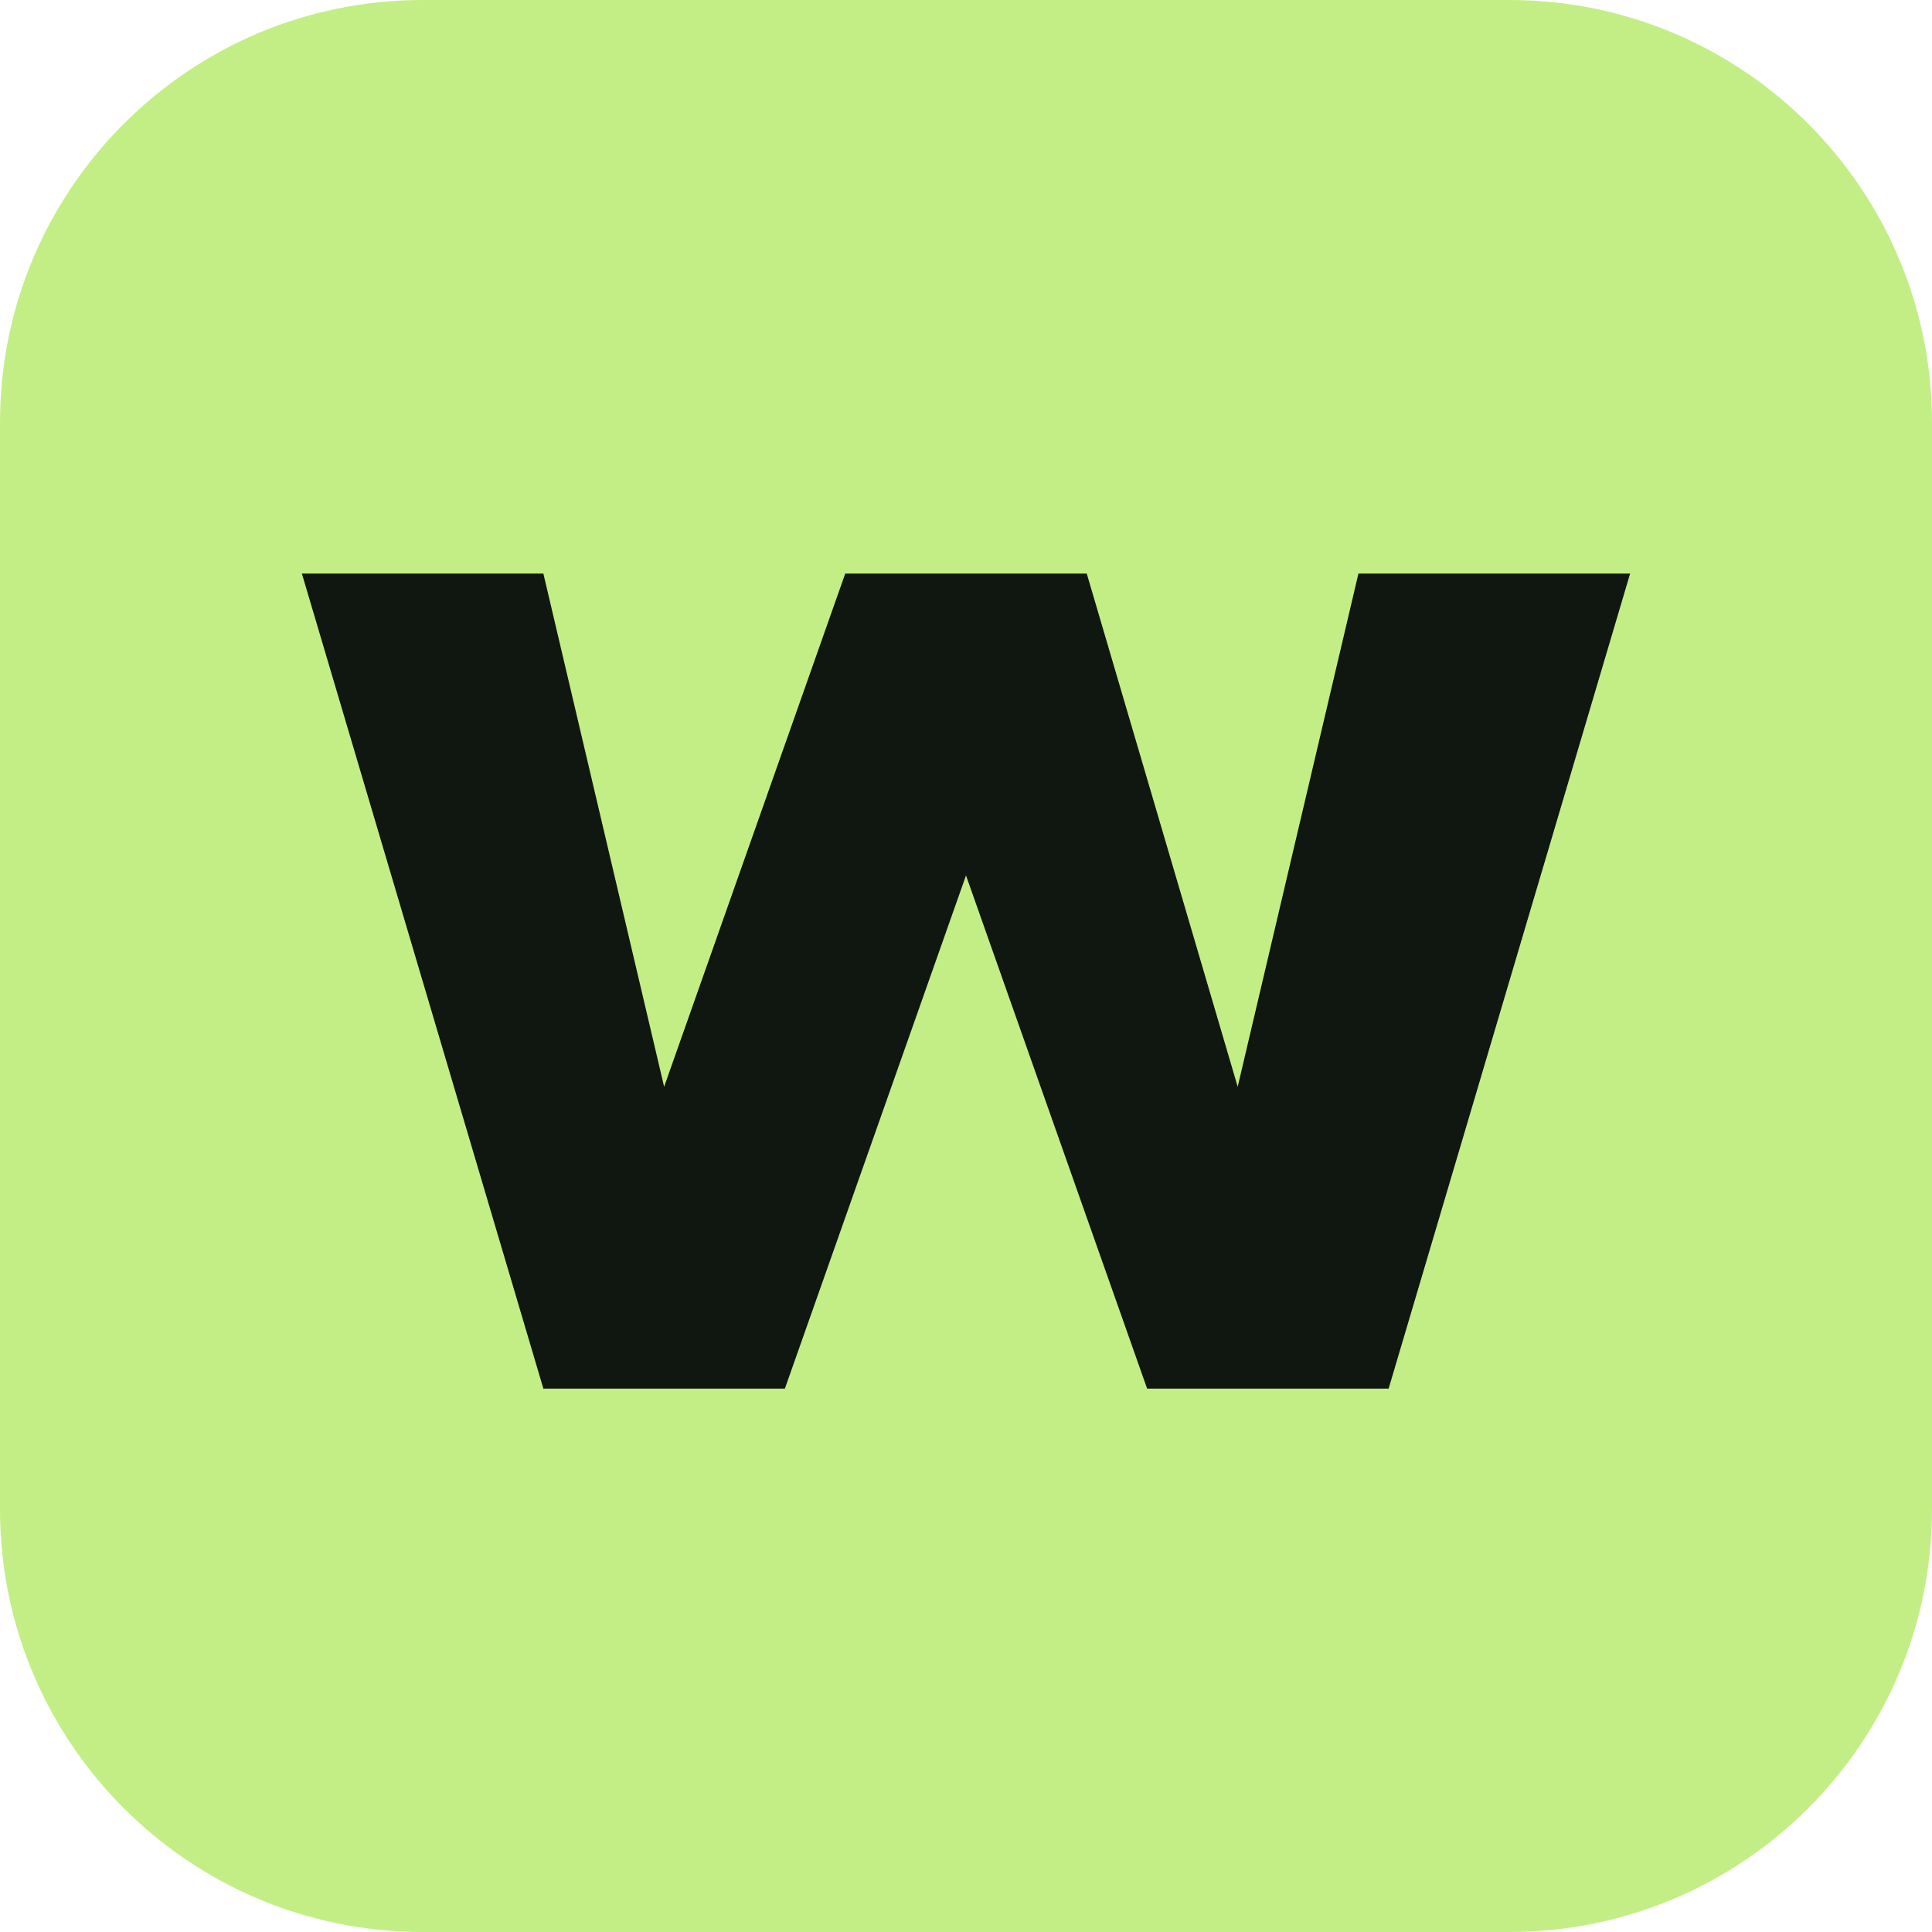
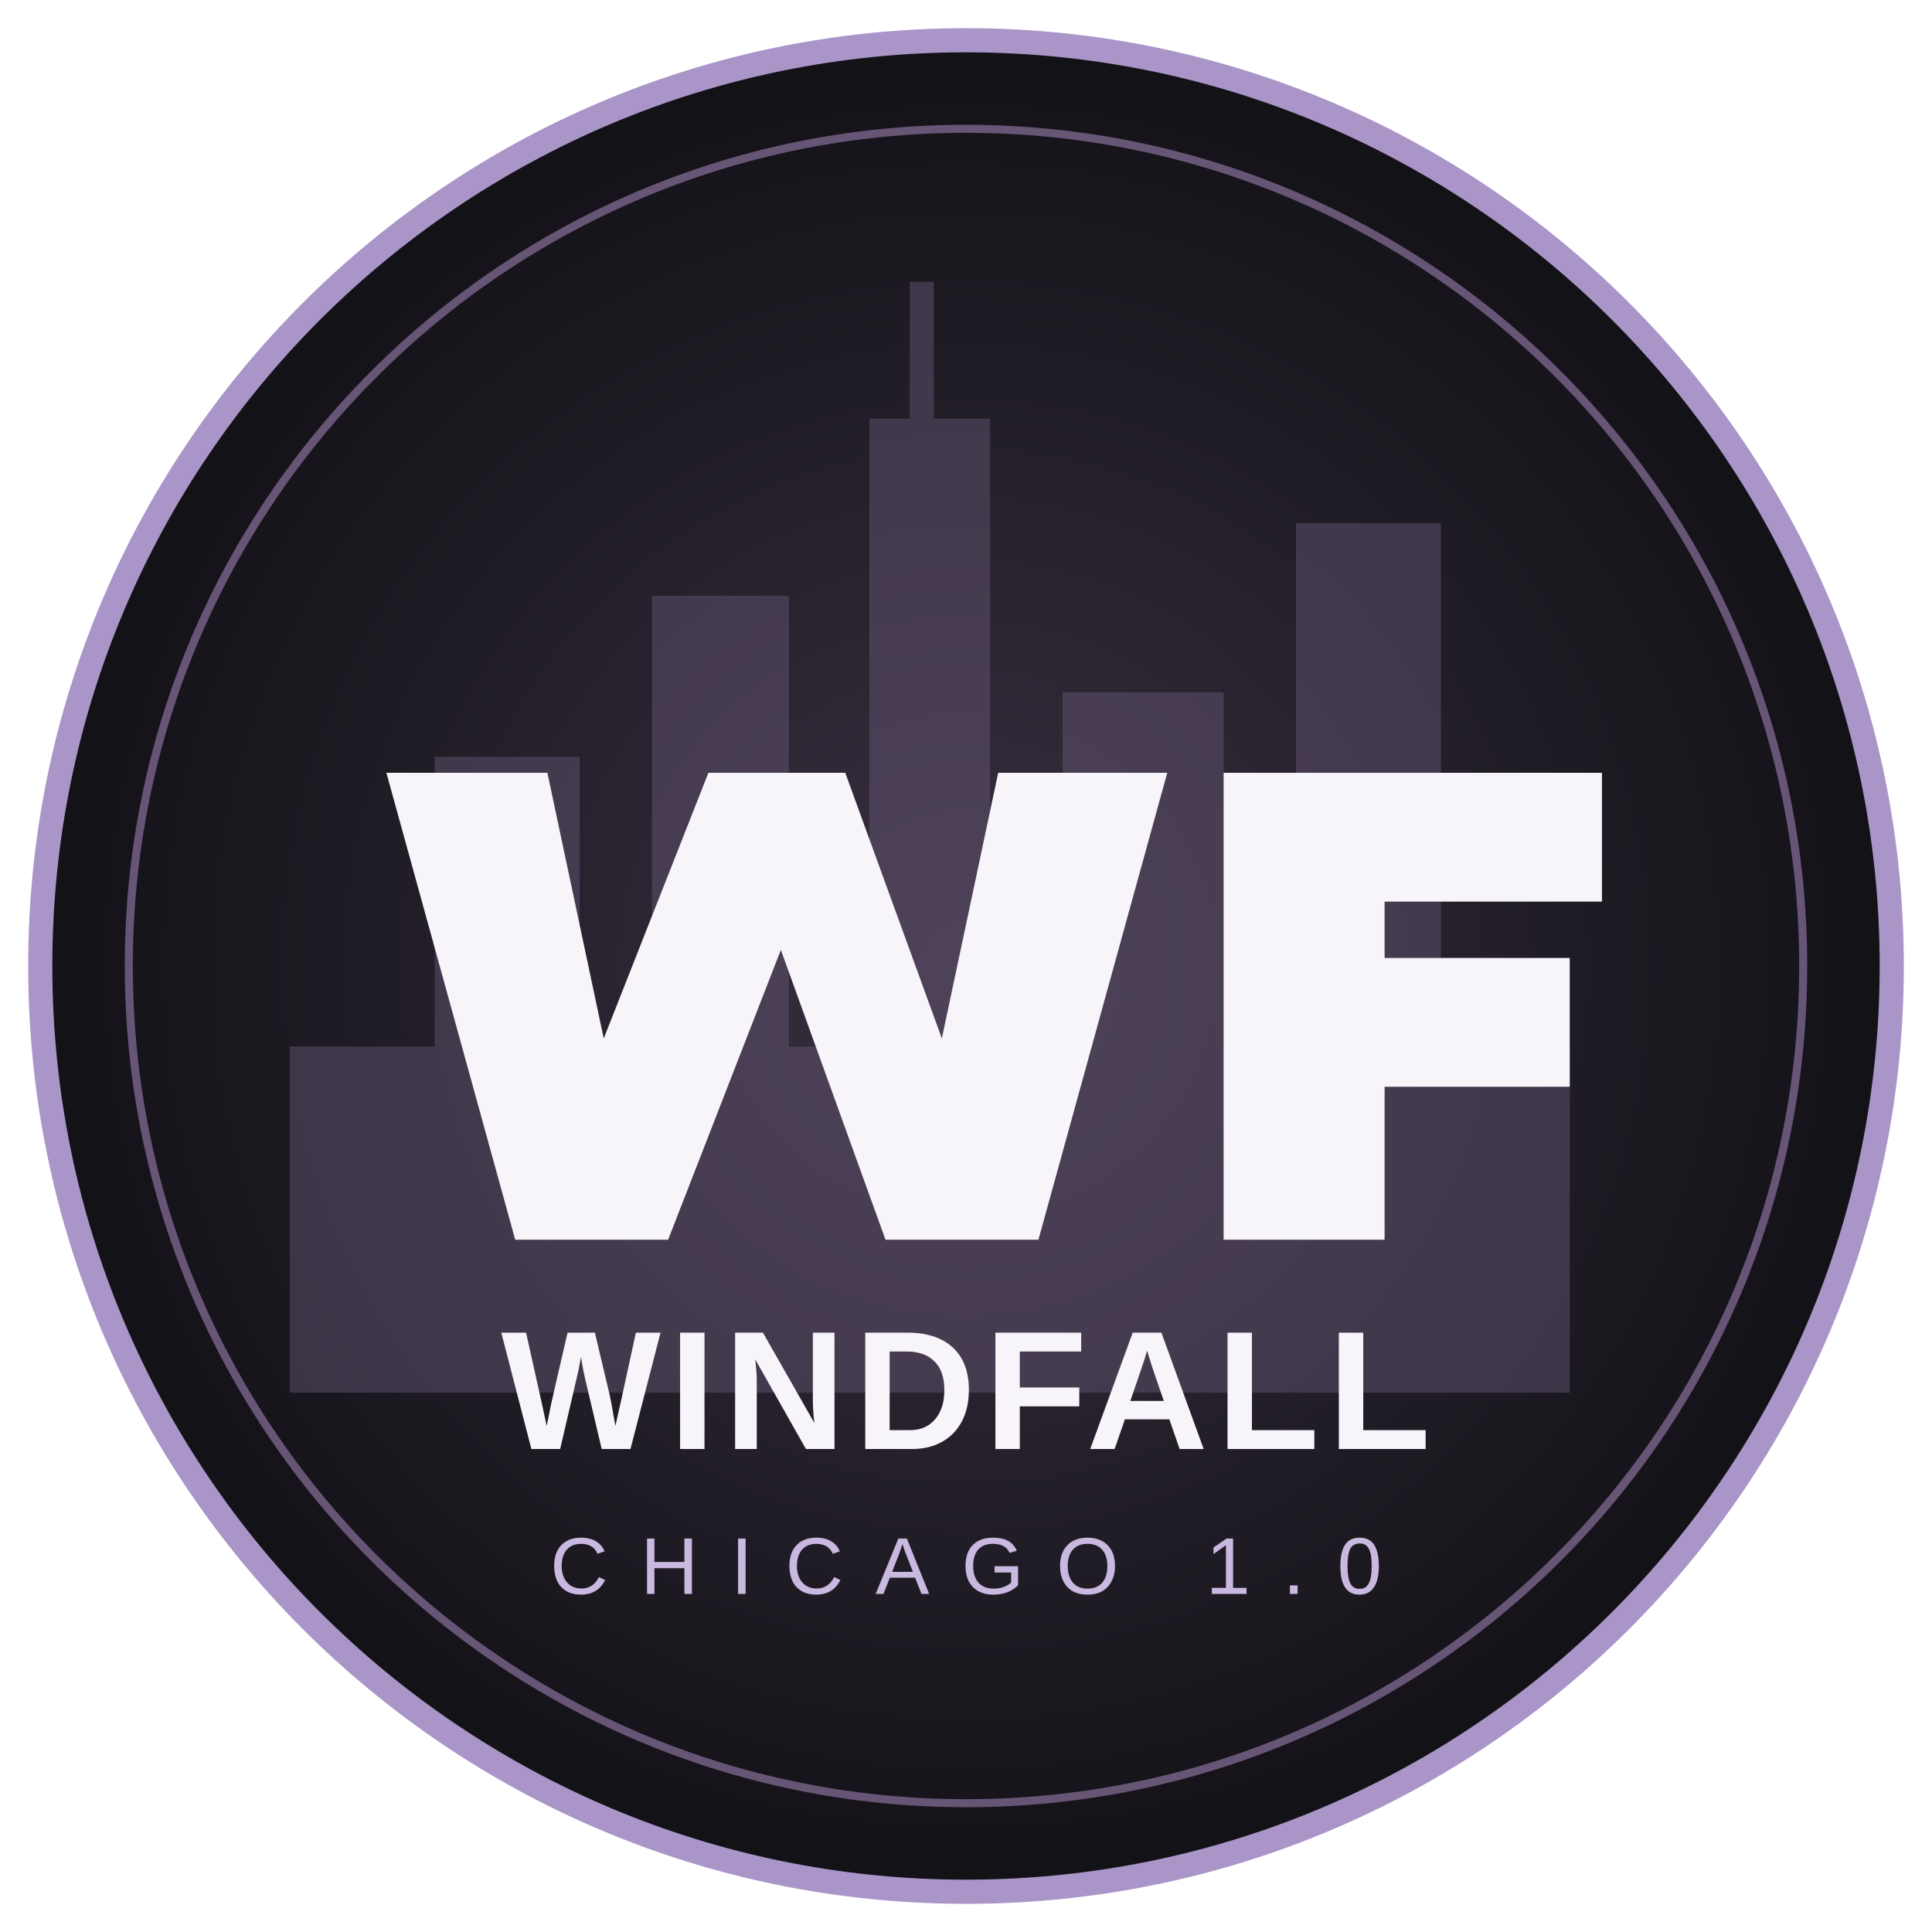
- <svg xmlns="http://www.w3.org/2000/svg" viewBox="0 0 64 64">
-   <rect width="64" height="64" rx="14" fill="#c3ee85" />
-   <path d="m10 19 8 27h8l6-17 6 17h8l8-27h-9l-4 17-5-17h-8l-6 17-4-17z" fill="#101710" />
+ <svg xmlns="http://www.w3.org/2000/svg" viewBox="0 0 240 240">
+   <defs>
+     <radialGradient id="g">
+       <stop stop-color="#393041" />
+       <stop offset="1" stop-color="#121116" />
+     </radialGradient>
+   </defs>
+   <circle cx="120" cy="120" r="115" fill="url(#g)" stroke="#a995c8" stroke-width="3" />
+   <circle cx="120" cy="120" r="104" fill="none" stroke="#675576" stroke-width="1" />
+   <path d="M36 130h18V94h18v36h9V74h17v56h10V52h5V35h3v17h7v78h9V86h20v44h9V65h18v65h16v43H36z" fill="#695978" opacity=".45" />
+   <path d="m48 96 16 58h19l14-36 13 36h19l16-58h-21l-7 33-12-33H88l-13 33-7-33zm104 0v58h20v-19h23v-16h-23v-7h27V96z" fill="#f7f4fa" />
+   <text x="120" y="180" text-anchor="middle" font-family="Arial,sans-serif" font-weight="900" font-size="21" letter-spacing="1" fill="#f7f4fa">WINDFALL</text>
+   <text x="120" y="198" text-anchor="middle" font-family="Arial,sans-serif" font-size="10" letter-spacing="4" fill="#c9b8df">CHICAGO 1.0</text>
</svg>
